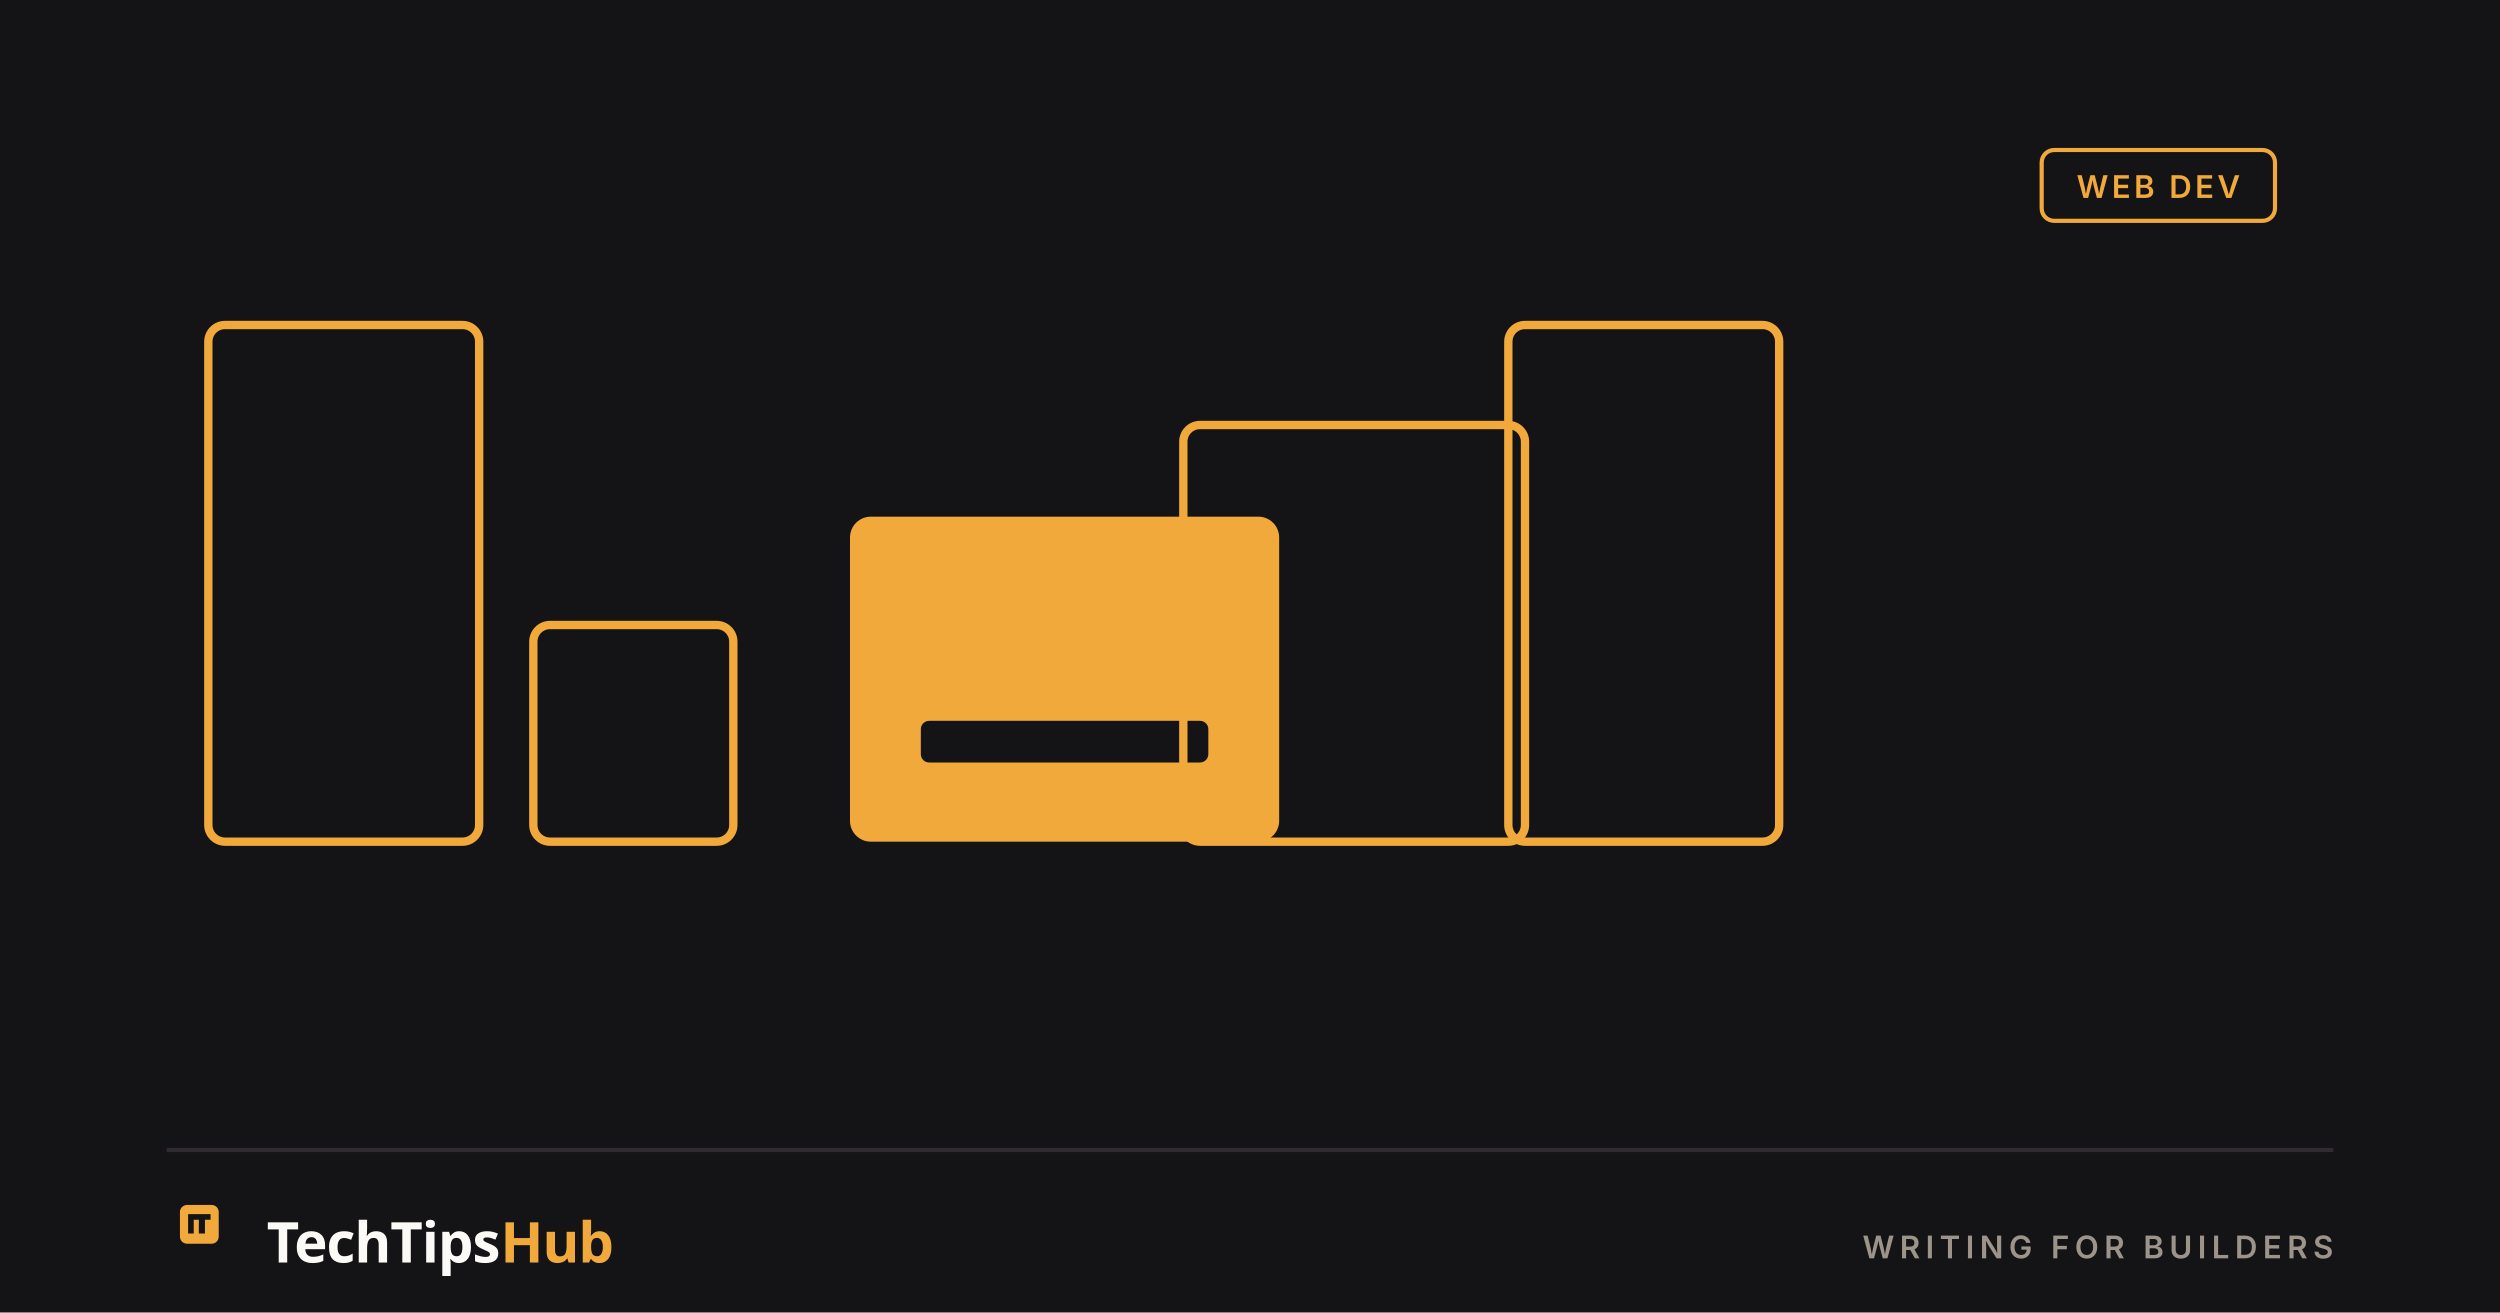
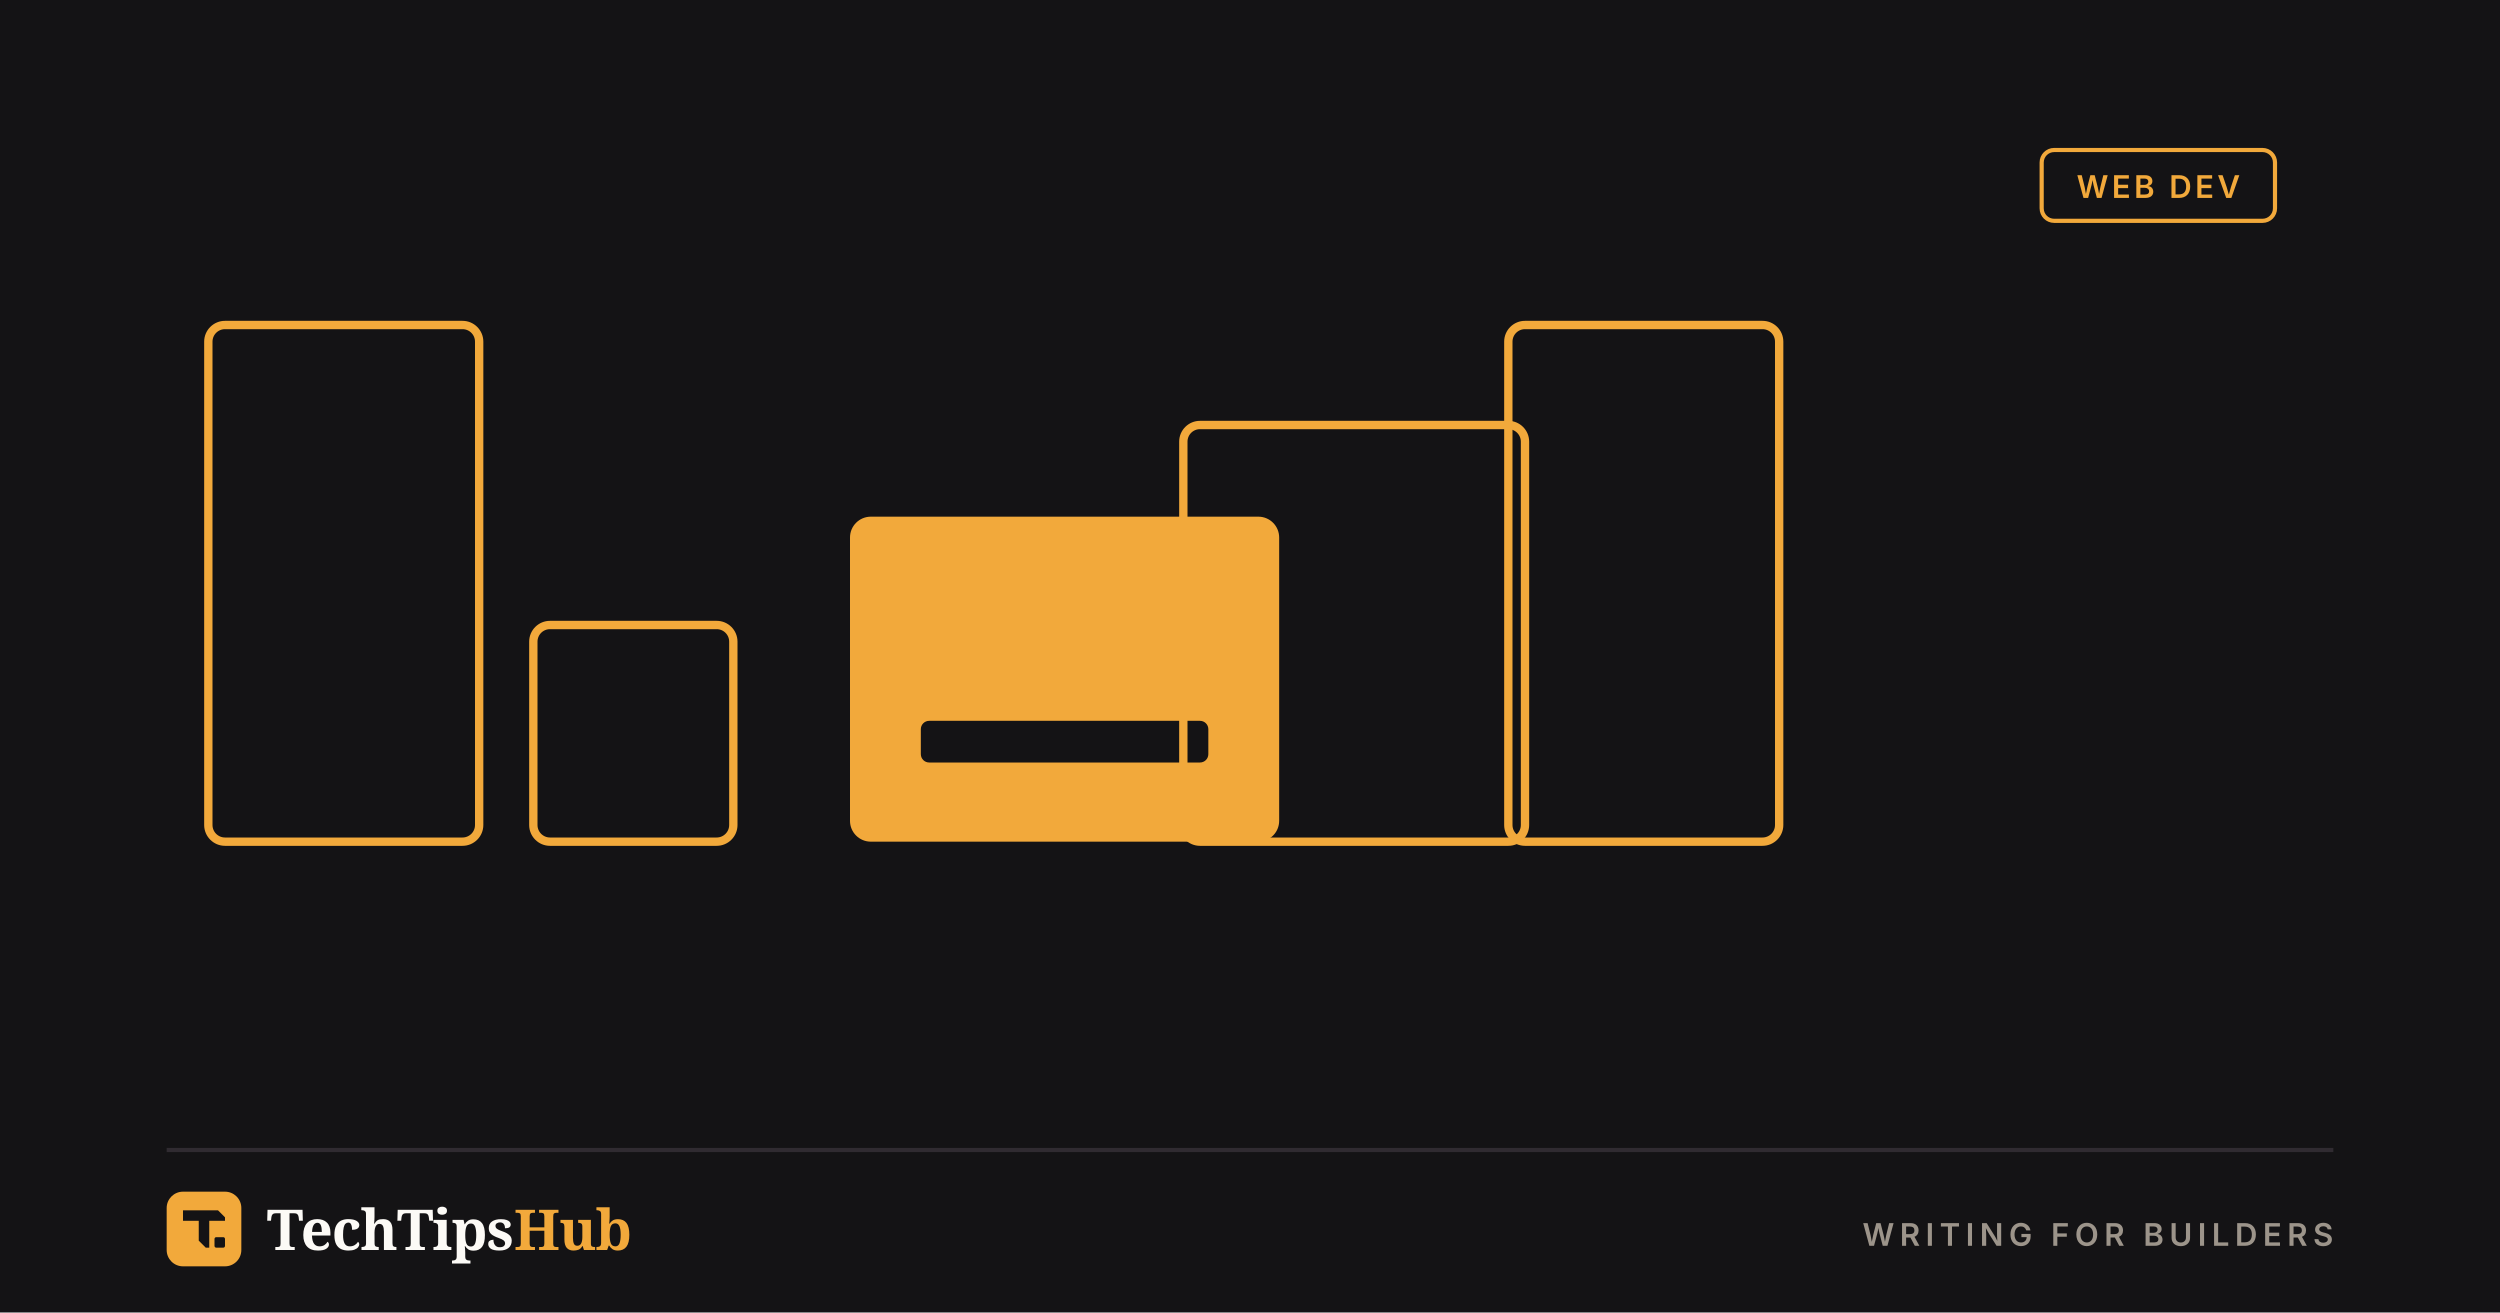
<svg xmlns="http://www.w3.org/2000/svg" viewBox="0 0 1200 630" width="1200" height="630">
  <rect width="1200" height="630" fill="#141315" />
  <rect x="100" y="156" width="130" height="248" rx="8" fill="none" stroke="#F2A93B" stroke-width="4" />
  <rect x="256" y="300" width="96" height="104" rx="8" fill="none" stroke="#F2A93B" stroke-width="4" />
  <rect x="408" y="248" width="206" height="156" rx="10" fill="#F2A93B" />
  <rect x="442" y="346" width="138" height="20" rx="4" fill="#141315" />
  <rect x="568" y="204" width="164" height="200" rx="8" fill="none" stroke="#F2A93B" stroke-width="4" />
  <rect x="724" y="156" width="130" height="248" rx="8" fill="none" stroke="#F2A93B" stroke-width="4" />
  <rect x="980" y="72" width="112" height="34" rx="6" fill="none" stroke="#F2A93B" stroke-width="2" />
  <text x="1036" y="95" text-anchor="middle" font-family="Archivo, Inter, system-ui, sans-serif" font-weight="600" font-size="15" letter-spacing="1.6" fill="#F2A93B">WEB DEV</text>
  <line x1="80" y1="552" x2="1120" y2="552" stroke="#302B31" stroke-width="2" />
-   <g transform="translate(80 572) scale(0.245)">
-     <rect x="26" y="26" width="76" height="76" rx="14" fill="#F2A93B" />
-     <path d="M42 44h44v11H75v27H63V55H53v27H42V55z" fill="#141315" />
+   <g transform="translate(80 572) scale(0.28)">
+     <rect width="128" height="128" rx="28" fill="#F2A93B" />
+     <path d="M28 32H88L100 44V50H73V96H67L55 84V50H28V32Z" fill="#141315" />
+     <rect x="82" y="78" width="18" height="18" rx="3" fill="#141315" />
  </g>
-   <text x="128" y="606" font-family="Fraunces" font-weight="700" font-size="27" letter-spacing="-0.5" fill="#FCFAF6">TechTips<tspan fill="#F2A93B">Hub</tspan>
+   <text x="128" y="600" font-family="Fraunces, Georgia, serif" font-weight="700" font-size="27" letter-spacing="-0.5" fill="#FCFAF6">TechTips<tspan fill="#F2A93B">Hub</tspan>
  </text>
-   <text x="1120" y="604" text-anchor="end" font-family="Archivo, Inter, system-ui, sans-serif" font-weight="600" font-size="15" letter-spacing="2.6" fill="#9C948A">WRITING FOR BUILDERS</text>
+   <text x="1120" y="598" text-anchor="end" font-family="Archivo, Inter, system-ui, sans-serif" font-weight="600" font-size="15" letter-spacing="2.6" fill="#9C948A">WRITING FOR BUILDERS</text>
</svg>
